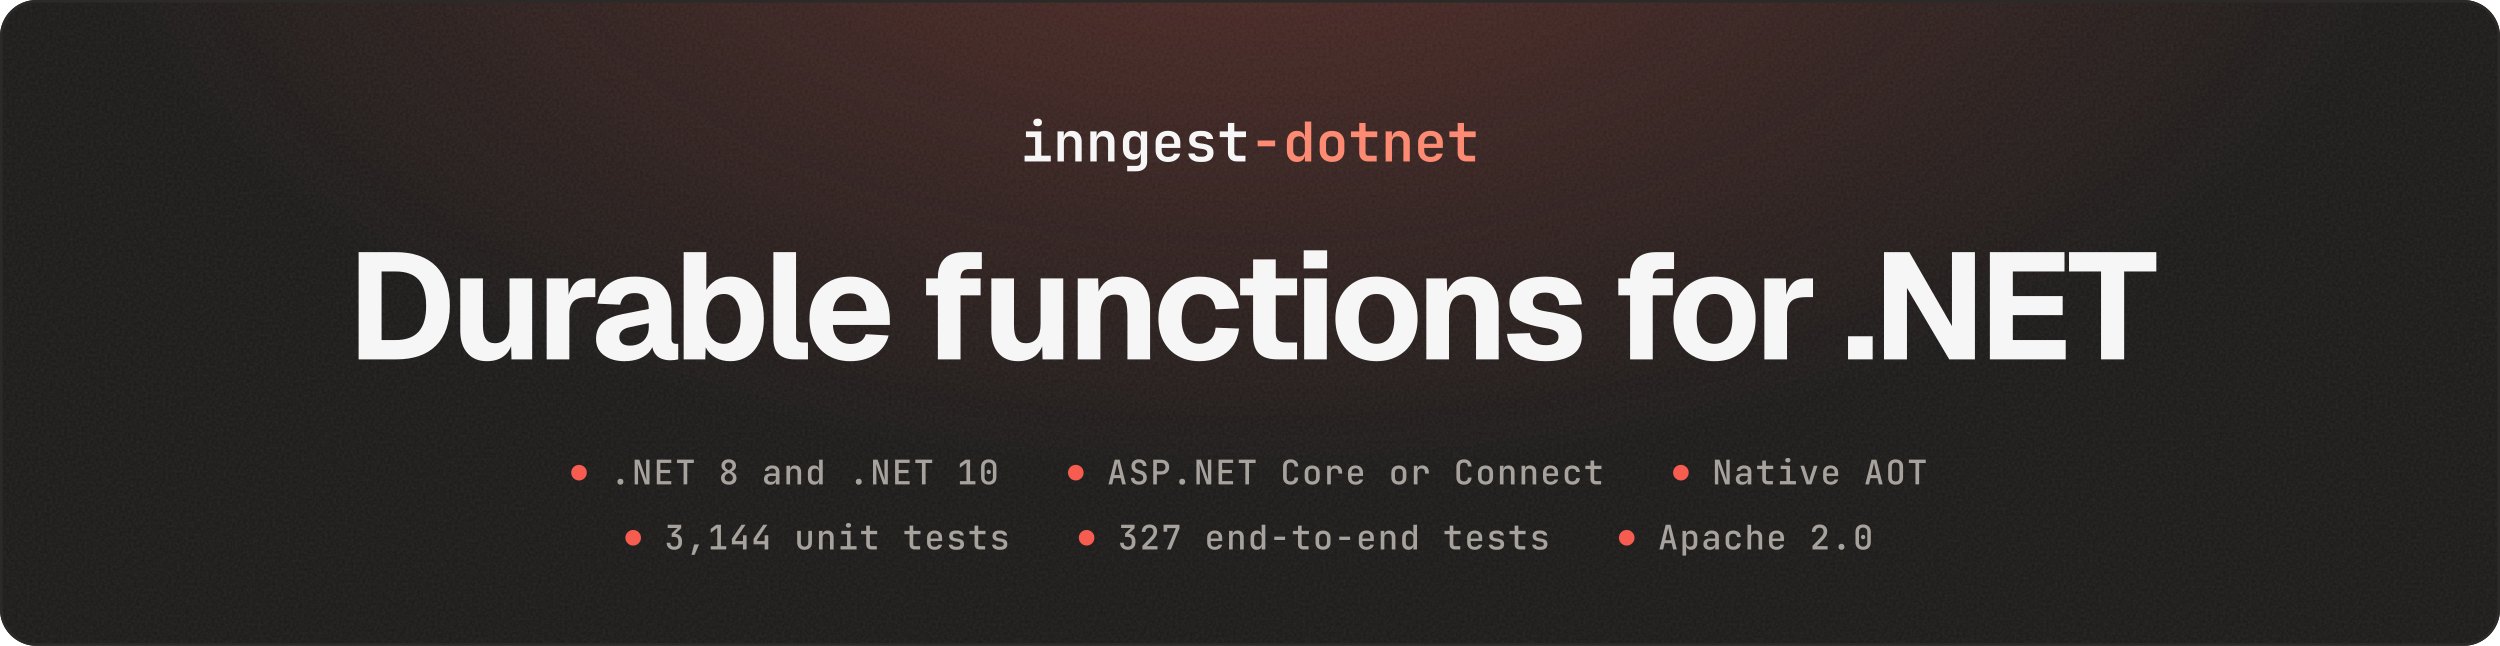
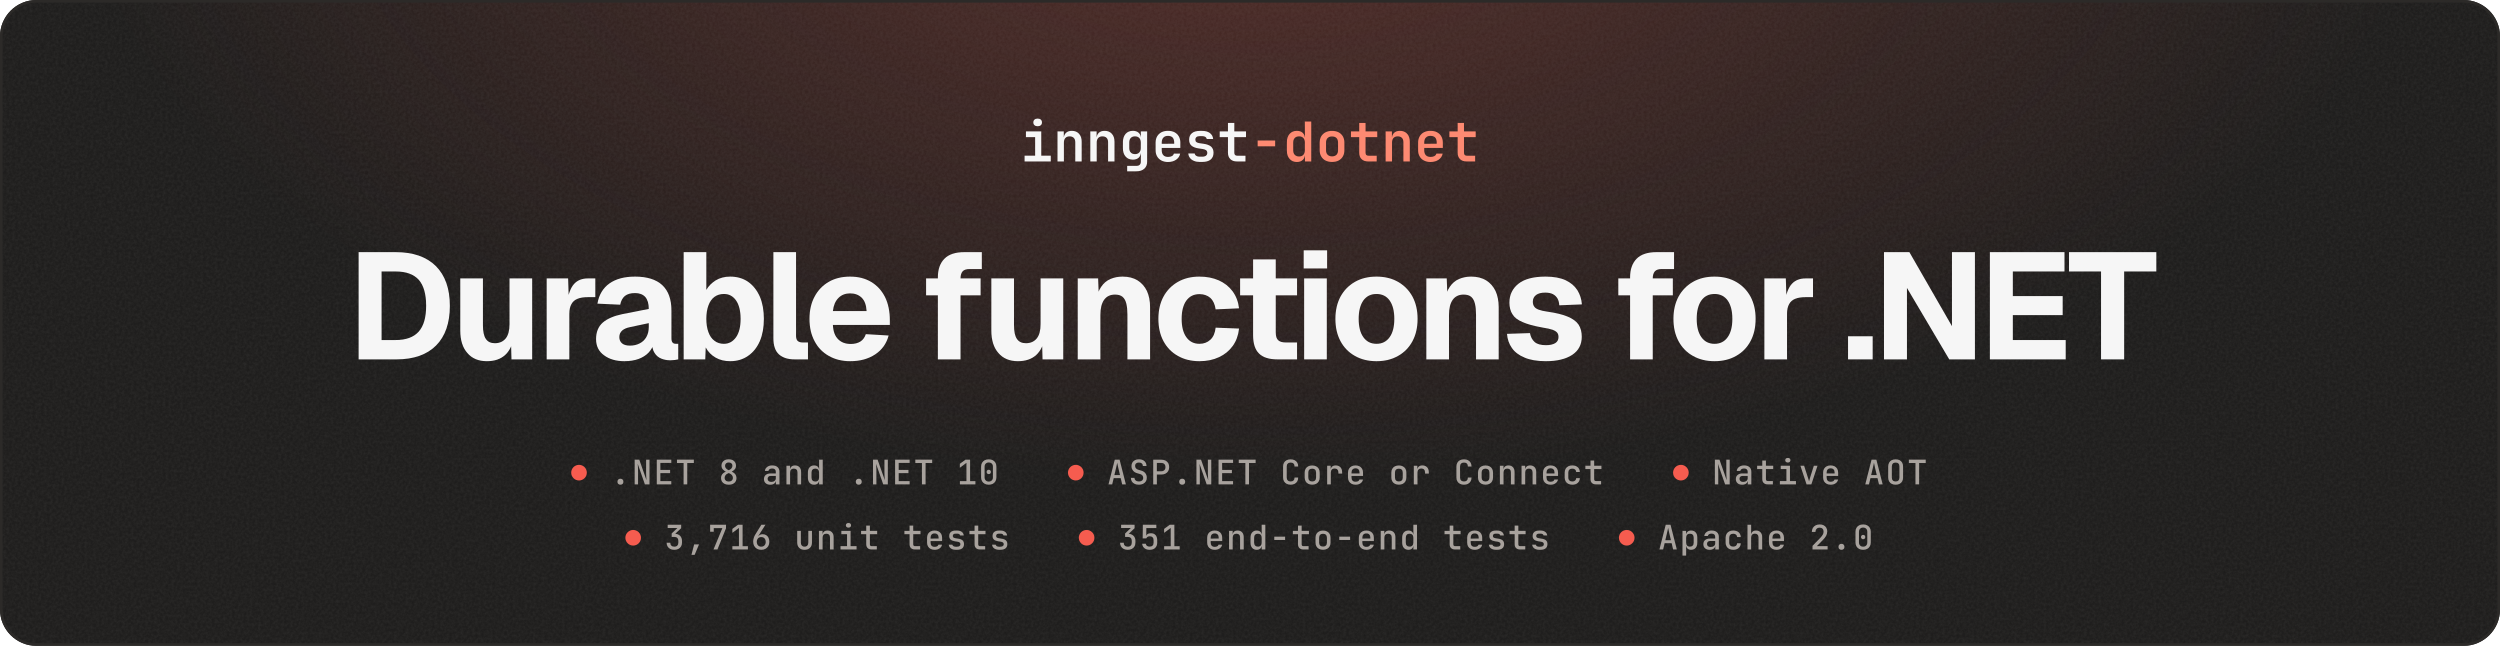
<svg xmlns="http://www.w3.org/2000/svg" width="960" height="248" viewBox="0 0 960 248" role="img">
  <defs>
    <radialGradient id="glow" gradientUnits="userSpaceOnUse" cx="480" cy="-60" r="340" gradientTransform="translate(480 -60) scale(1.85 1) translate(-480 60)">
      <stop offset="0" stop-color="#f65c4f" stop-opacity="0.26" />
      <stop offset="0.72" stop-color="#f65c4f" stop-opacity="0" />
    </radialGradient>
    <filter id="grain" x="0" y="0" width="100%" height="100%">
      <feTurbulence type="fractalNoise" baseFrequency="0.9" numOctaves="3" stitchTiles="stitch" />
      <feColorMatrix values="0 0 0 0 1 0 0 0 0 1 0 0 0 0 1 0 0 0 1 0" />
    </filter>
    <clipPath id="band">
      <rect width="960" height="248" rx="14" />
    </clipPath>
    <path id="wordmark0" d="M78 0L78 106L271 106L271 445L103 445L103 550L383 550L383 106L557 106L557 0ZM317 644Q280 644 259 663Q238 681 238 713Q238 746 259 765Q280 784 317 784Q354 784 375 765Q396 746 396 713Q396 681 375 663Q354 644 317 644Z" />
    <path id="wordmark1" d="M80 0L80 550L195 550L195 445L225 445L195 418Q195 485 235 523Q274 560 342 560Q424 560 473 507Q522 454 522 363L522 0L405 0L405 351Q405 403 378 431Q350 459 302 459Q253 459 225 430Q197 400 197 346L197 0Z" />
    <path id="wordmark2" d="M154 -180L154 -81L320 -81Q362 -81 383 -61Q404 -41 404 -3L404 46L406 148L380 148L405 172Q405 107 366 70Q326 33 259 33Q174 33 125 90Q76 146 76 242L76 351Q76 447 125 504Q174 560 259 560Q326 560 366 523Q405 486 405 421L380 445L405 445L403 550L519 550L519 -5Q519 -86 467 -133Q414 -180 322 -180ZM298 134Q347 134 375 164Q403 194 403 247L403 346Q403 399 375 429Q347 459 298 459Q247 459 220 430Q192 400 192 346L192 247Q192 193 220 164Q247 134 298 134Z" />
    <path id="wordmark3" d="M300 -10Q232 -10 181 17Q130 43 102 92Q74 140 74 204L74 346Q74 410 102 459Q130 507 181 534Q232 560 300 560Q369 560 420 534Q470 507 498 459Q526 410 526 346L526 247L186 247L186 204Q186 145 216 114Q245 83 301 83Q346 83 374 99Q401 115 408 144L523 144Q510 74 449 32Q388 -10 300 -10ZM414 315L414 346Q414 405 386 437Q357 468 300 468Q245 468 216 436Q186 404 186 346L186 323L422 324Z" />
    <path id="wordmark4" d="M280 -9Q219 -9 174 11Q128 30 102 65Q75 99 72 146L189 146Q192 119 217 103Q241 87 280 87L323 87Q371 87 395 106Q419 125 419 157Q419 187 398 205Q376 222 333 228L263 238Q172 252 130 289Q87 325 87 398Q87 475 138 517Q188 559 287 559L325 559Q414 559 467 519Q520 479 526 411L409 411Q406 434 384 449Q362 463 325 463L287 463Q242 463 222 447Q201 430 201 398Q201 369 219 355Q237 340 276 334L348 324Q443 310 488 272Q533 233 533 159Q533 79 481 35Q428 -9 323 -9Z" />
    <path id="wordmark5" d="M360 0Q283 0 240 43Q197 85 197 160L197 445L46 445L46 550L197 550L197 705L313 705L313 550L527 550L527 445L313 445L313 160Q313 105 367 105L517 105L517 0Z" />
    <path id="wordmark6" d="M140 277L140 383L460 383L460 277Z" />
    <path id="wordmark7" d="M257 -10Q174 -10 124 47Q74 103 74 199L74 351Q74 447 124 504Q174 560 257 560Q325 560 365 522Q405 484 405 418L380 445L406 445L403 574L403 730L520 730L520 0L405 0L405 105L380 105L405 132Q405 66 365 28Q325 -10 257 -10ZM298 91Q347 91 375 121Q403 151 403 204L403 346Q403 399 375 429Q347 459 298 459Q247 459 219 430Q190 400 190 346L190 204Q190 150 219 121Q247 91 298 91Z" />
    <path id="wordmark8" d="M300 -9Q231 -9 181 17Q130 43 102 92Q74 140 74 206L74 344Q74 410 102 459Q130 507 181 533Q231 559 300 559Q370 559 420 533Q470 507 498 459Q526 410 526 345L526 206Q526 140 498 92Q470 43 420 17Q370 -9 300 -9ZM300 93Q352 93 381 122Q410 151 410 206L410 344Q410 400 381 429Q352 457 300 457Q249 457 220 429Q190 400 190 344L190 206Q190 151 220 122Q249 93 300 93Z" />
    <path id="display9" d="M74 0L74 710L319 710Q492 710 585 618Q678 525 678 354Q678 184 587 92Q495 0 325 0ZM226 128L319 128Q422 128 472 184Q521 239 521 355Q521 471 472 527Q422 582 319 582L226 582Z" />
    <path id="display10" d="M242 -12Q159 -12 113 42Q66 95 66 191L66 536L216 536L216 226Q216 164 235 136Q254 107 295 107Q341 107 367 139Q392 170 392 233L392 536L542 536L542 0L405 0L401 154L420 150Q408 70 363 29Q318 -12 242 -12Z" />
    <path id="display11" d="M66 0L66 536L208 536L213 380L202 383Q215 464 248 500Q281 536 339 536L388 536L388 412L339 412Q297 412 270 401Q243 390 230 366Q216 342 216 301L216 0Z" />
    <path id="display12" d="M225 -12Q142 -12 90 27Q37 65 37 134Q37 205 82 244Q126 282 213 300L386 334Q386 386 363 413Q339 439 295 439Q252 439 228 420Q204 400 197 362L46 369Q61 457 126 503Q190 548 295 548Q415 548 476 491Q536 434 536 324L536 141Q536 118 544 111Q551 103 566 103L581 103L581 0Q574 -2 559 -4Q543 -6 528 -6Q496 -6 469 5Q441 16 424 43Q407 69 407 118L420 108Q410 72 385 45Q359 18 319 3Q278 -12 225 -12ZM261 91Q298 91 326 106Q354 120 370 148Q386 176 386 214L386 240L264 214Q228 207 210 191Q191 174 191 148Q191 121 209 106Q227 91 261 91Z" />
    <path id="display13" d="M374 -12Q318 -12 277 12Q235 36 212 79L209 0L66 0L66 710L216 710L216 460Q237 497 278 523Q319 548 374 548Q442 548 492 514Q542 479 570 416Q597 353 597 268Q597 183 570 120Q542 57 492 23Q442 -12 374 -12ZM332 103Q382 103 413 147Q443 190 443 268Q443 346 413 390Q383 433 333 433Q296 433 270 414Q243 394 230 357Q216 320 216 268Q216 217 230 180Q243 143 270 123Q296 103 332 103Z" />
    <path id="display14" d="M206 0Q140 0 103 33Q66 66 66 140L66 710L216 710L216 156Q216 132 227 122Q238 112 259 112L295 112L295 0Z" />
    <path id="display15" d="M307 -12Q225 -12 165 23Q104 57 71 120Q37 183 37 268Q37 353 71 416Q104 478 164 513Q224 548 306 548Q386 548 445 513Q504 478 537 413Q569 348 569 258L569 228L192 228Q195 164 227 133Q258 102 310 102Q348 102 374 118Q399 134 410 167L561 158Q540 78 472 33Q404 -12 307 -12ZM192 320L415 320Q412 379 383 408Q353 437 306 437Q259 437 229 407Q198 376 192 320Z" />
    <path id="display16" d="M124 0L124 543Q124 622 167 666Q210 710 300 710L415 710L415 598L333 598Q302 598 288 583Q274 567 274 536L274 0ZM46 424L46 536L407 536L407 424Z" />
    <path id="display17" d="M66 0L66 536L201 536L207 379L188 384Q196 444 221 480Q245 516 282 532Q319 548 363 548Q421 548 462 523Q502 498 524 453Q545 407 545 345L545 0L395 0L395 295Q395 338 388 368Q381 398 363 414Q345 429 313 429Q266 429 241 395Q216 360 216 295L216 0Z" />
    <path id="display18" d="M309 -12Q227 -12 166 23Q105 57 71 120Q37 183 37 268Q37 353 71 416Q105 478 166 513Q227 548 309 548Q380 548 437 523Q493 498 528 451Q563 404 571 338L416 331Q409 381 381 407Q352 432 309 432Q253 432 222 389Q191 346 191 268Q191 190 222 147Q253 103 309 103Q352 103 381 130Q410 156 416 210L571 204Q564 138 530 90Q495 41 439 15Q382 -12 309 -12Z" />
    <path id="display19" d="M288 0Q205 0 166 39Q127 77 127 161L127 662L277 662L277 179Q277 140 294 126Q310 112 343 112L418 112L418 0ZM41 424L41 536L418 536L418 424Z" />
    <path id="display20" d="M66 0L66 536L216 536L216 0ZM63 602L63 722L218 722L218 602Z" />
    <path id="display21" d="M309 -12Q227 -12 166 23Q105 57 71 120Q37 183 37 268Q37 353 71 416Q105 478 166 513Q227 548 309 548Q391 548 452 513Q513 478 547 416Q581 353 581 268Q581 183 547 120Q513 57 452 23Q391 -12 309 -12ZM309 103Q365 103 396 147Q427 190 427 268Q427 346 396 390Q365 433 309 433Q253 433 222 390Q191 346 191 268Q191 190 222 147Q253 103 309 103Z" />
    <path id="display22" d="M295 -12Q208 -12 153 12Q97 35 69 76Q41 116 37 169L189 174Q196 136 220 115Q244 94 295 94Q335 94 357 108Q378 121 378 148Q378 165 370 176Q362 187 339 196Q316 204 271 211Q187 226 140 247Q92 267 73 299Q53 330 53 376Q53 453 113 501Q173 548 292 548Q373 548 425 524Q476 500 503 458Q529 416 533 364L383 358Q382 383 372 402Q361 421 341 432Q321 442 290 442Q250 442 229 426Q208 409 208 382Q208 362 217 350Q225 337 247 329Q268 321 304 316Q389 304 439 283Q489 262 511 230Q532 197 532 150Q532 72 469 30Q405 -12 295 -12Z" />
    <path id="display23" d="M37 0L37 153L200 153L200 0Z" />
    <path id="display24" d="M74 0L74 710L242 710L524 220L524 710L676 710L676 0L506 0L226 473L226 0Z" />
    <path id="display25" d="M74 0L74 710L568 710L568 582L226 582L226 419L556 419L556 293L226 293L226 128L576 128L576 0Z" />
    <path id="display26" d="M223 0L223 582L11 582L11 710L589 710L589 582L376 582L376 0Z" />
    <path id="mono27" d="M300 -10Q260 -10 236 14Q212 37 212 77Q212 118 236 143Q260 167 300 167Q341 167 365 143Q388 118 388 77Q388 37 365 14Q341 -10 300 -10Z" />
    <path id="mono28" d="M81 0L81 730L217 730L430 123Q428 152 425 192Q422 232 421 275Q419 318 419 353L419 730L519 730L519 0L383 0L171 607Q173 581 176 542Q178 503 180 461Q181 419 181 383L181 0Z" />
    <path id="mono29" d="M94 0L94 730L523 730L523 634L200 634L200 427L488 427L488 332L200 332L200 96L523 96L523 0Z" />
    <path id="mono30" d="M246 0L246 631L51 631L51 731L549 731L549 631L354 631L354 0Z" />
    <path id="mono31" d="M300 -10Q230 -10 179 14Q128 38 100 83Q72 127 72 186Q72 252 108 299Q144 346 219 381L324 430Q364 449 386 481Q408 512 408 550Q408 595 379 621Q350 647 300 647Q250 647 221 621Q191 594 191 549Q191 512 213 481Q235 449 273 431L378 383Q457 346 493 299Q528 251 528 186Q528 96 467 43Q405 -10 300 -10ZM300 84Q356 84 389 114Q422 143 422 191Q422 230 400 264Q378 297 339 316L231 367Q157 402 121 447Q85 492 85 555Q85 610 112 652Q138 694 186 718Q234 741 300 741Q366 741 414 718Q462 694 488 652Q514 610 514 555Q514 491 479 447Q443 403 368 366L259 315Q221 297 200 264Q178 231 178 193Q178 144 211 114Q244 84 300 84Z" />
    <path id="mono32" d="M245 -10Q159 -10 110 35Q60 79 60 156Q60 234 113 279Q165 323 257 323L410 323L410 374Q410 419 382 444Q354 469 303 469Q258 469 228 450Q198 430 193 398L87 398Q96 472 156 516Q215 560 306 560Q404 560 461 511Q518 461 518 376L518 0L413 0L413 101L395 101L413 121Q413 61 367 26Q321 -10 245 -10ZM277 73Q335 73 373 103Q410 132 410 178L410 250L259 250Q217 250 193 227Q168 204 168 164Q168 122 197 98Q226 73 277 73Z" />
    <path id="mono33" d="M84 0L84 550L191 550L191 445L217 445L191 420Q191 486 230 523Q269 560 338 560Q420 560 469 508Q518 455 518 366L518 0L410 0L410 354Q410 408 381 437Q352 466 302 466Q251 466 222 436Q192 405 192 347L192 0Z" />
    <path id="mono34" d="M261 -10Q178 -10 128 46Q78 102 78 197L78 352Q78 448 128 504Q178 560 261 560Q329 560 369 523Q409 485 409 420L386 445L411 445L408 573L408 730L516 730L516 0L409 0L409 105L386 105L409 130Q409 65 369 28Q329 -10 261 -10ZM298 84Q349 84 379 116Q408 147 408 203L408 347Q408 403 379 435Q349 466 298 466Q245 466 215 436Q185 405 185 347L185 203Q185 145 215 115Q245 84 298 84Z" />
    <path id="mono35" d="M87 0L87 96L281 96L281 636L86 491L86 608L253 730L389 730L389 96L546 96L546 0Z" />
    <path id="mono36" d="M300 -10Q231 -10 181 17Q130 44 102 93Q74 141 74 206L74 524Q74 590 102 638Q129 686 180 713Q231 740 300 740Q370 740 421 713Q471 686 499 638Q526 590 526 524L526 206Q526 141 498 93Q470 44 420 17Q369 -10 300 -10ZM300 83Q356 83 390 117Q423 151 423 206L423 524Q423 579 390 613Q356 647 300 647Q244 647 211 613Q177 579 177 524L177 206Q177 151 211 117Q244 83 300 83ZM300 303Q272 303 255 321Q237 339 237 368Q237 396 255 414Q272 431 300 431Q328 431 346 414Q363 396 363 368Q363 339 346 321Q328 303 300 303Z" />
    <path id="mono37" d="M43 0L229 730L371 730L557 0L448 0L404 185L197 185L153 0ZM217 274L383 274L333 485Q320 541 312 583Q303 624 300 639Q297 624 289 583Q281 541 267 486Z" />
    <path id="mono38" d="M303 -10Q229 -10 176 15Q123 39 94 85Q65 130 65 193L172 193Q172 143 207 115Q242 86 304 86Q362 86 395 114Q428 142 428 191Q428 232 406 262Q383 292 341 303L249 330Q169 353 126 409Q82 464 82 541Q82 601 109 646Q136 691 186 716Q236 741 304 741Q404 741 465 687Q525 633 526 542L418 542Q418 590 388 618Q357 645 302 645Q249 645 219 620Q189 594 189 548Q189 507 212 477Q234 447 276 435L369 407Q449 385 492 329Q535 273 535 195Q535 134 506 88Q477 41 425 16Q373 -10 303 -10Z" />
    <path id="mono39" d="M84 0L84 730L323 730Q394 730 447 703Q499 676 528 627Q556 577 556 510Q556 444 527 394Q498 344 446 317Q394 290 323 290L192 290L192 0ZM192 387L323 387Q379 387 413 421Q446 454 446 510Q446 567 413 600Q379 633 323 633L192 633Z" />
    <path id="mono40" d="M304 -10Q236 -10 186 16Q135 41 108 90Q80 138 80 203L80 527Q80 593 108 641Q135 689 186 715Q236 740 304 740Q372 740 422 714Q472 688 500 641Q527 593 527 527L419 527Q419 584 389 614Q359 644 304 644Q249 644 219 614Q188 584 188 528L188 203Q188 147 219 117Q249 86 304 86Q359 86 389 117Q419 147 419 203L527 203Q527 138 500 90Q472 42 422 16Q372 -10 304 -10Z" />
    <path id="mono41" d="M300 -9Q232 -9 182 17Q132 43 105 91Q78 139 78 204L78 346Q78 412 105 460Q132 507 182 533Q232 559 300 559Q368 559 418 533Q468 507 495 460Q522 412 522 346L522 204Q522 139 495 91Q468 43 418 17Q368 -9 300 -9ZM300 86Q355 86 385 117Q415 147 415 204L415 346Q415 404 385 434Q355 464 300 464Q246 464 216 434Q185 404 185 346L185 204Q185 147 216 117Q246 86 300 86Z" />
    <path id="mono42" d="M102 0L102 550L206 550L206 445L232 445L199 380Q199 469 238 515Q277 560 354 560Q442 560 494 506Q545 451 545 356L545 319L434 319L434 347Q434 406 405 438Q375 469 322 469Q269 469 240 437Q210 405 210 347L210 0Z" />
    <path id="mono43" d="M300 -10Q233 -10 183 17Q132 43 105 91Q78 139 78 203L78 347Q78 412 105 460Q132 507 183 534Q233 560 300 560Q368 560 418 534Q468 507 495 460Q522 412 522 347L522 249L182 249L182 203Q182 142 213 110Q243 78 301 78Q348 78 377 95Q406 111 413 143L520 143Q508 73 448 32Q388 -10 300 -10ZM418 314L418 348Q418 408 388 441Q358 474 300 474Q243 474 213 441Q182 408 182 347L182 322L426 323Z" />
    <path id="mono44" d="M304 -10Q236 -10 185 16Q133 41 106 90Q78 138 78 203L78 347Q78 413 106 461Q133 509 185 535Q236 560 304 560Q403 560 463 508Q523 456 526 366L418 366Q415 413 385 439Q355 465 304 465Q249 465 217 435Q185 404 185 348L185 203Q185 147 217 116Q249 85 304 85Q355 85 385 111Q415 137 418 184L526 184Q523 94 463 42Q403 -10 304 -10Z" />
    <path id="mono45" d="M360 0Q285 0 243 41Q201 82 201 155L201 452L49 452L49 550L201 550L201 705L309 705L309 550L524 550L524 452L309 452L309 155Q309 98 364 98L514 98L514 0Z" />
    <path id="mono46" d="M81 0L81 98L274 98L274 452L106 452L106 550L379 550L379 98L556 98L556 0ZM316 645Q281 645 260 664Q239 682 239 713Q239 745 260 764Q281 782 316 782Q351 782 372 764Q393 745 393 713Q393 682 372 664Q351 645 316 645Z" />
    <path id="mono47" d="M229 0L47 550L157 550L270 198Q281 167 290 136Q298 104 302 86Q307 104 316 136Q324 167 333 198L444 550L553 550L371 0Z" />
    <path id="mono48" d="M300 -10Q232 -10 183 16Q133 41 107 90Q80 138 80 203L80 527Q80 593 107 641Q133 689 183 715Q232 740 300 740Q368 740 418 715Q467 689 494 641Q520 593 520 528L520 203Q520 138 494 90Q467 41 418 16Q368 -10 300 -10ZM300 86Q355 86 384 117Q412 147 412 203L412 527Q412 584 384 614Q355 644 300 644Q246 644 217 614Q188 584 188 527L188 203Q188 147 217 117Q246 86 300 86Z" />
    <path id="mono49" d="M291 -10Q222 -10 171 16Q120 42 93 90Q65 137 65 200L173 200Q173 145 205 114Q236 83 292 83Q349 83 380 115Q411 147 411 200L411 254Q411 310 380 341Q349 371 292 371L214 371L214 473L384 635L96 635L96 730L494 730L494 628L293 439L293 465Q397 465 458 408Q519 351 519 255L519 200Q519 137 491 90Q463 42 412 16Q360 -10 291 -10Z" />
    <path id="mono50" d="M158 -160L238 151L382 151L252 -160Z" />
-     <path id="mono51" d="M400 0L400 152L73 152L73 314L357 730L477 730L177 288L177 249L400 249L400 420L507 420L507 0Z" />
-     <path id="mono52" d="M299 -10Q200 -10 141 48Q82 105 82 204L82 550L190 550L190 204Q190 147 219 116Q248 84 299 84Q351 84 381 116Q410 147 410 204L410 550L518 550L518 204Q518 105 459 48Q399 -10 299 -10Z" />
-     <path id="mono53" d="M281 -9Q222 -9 178 10Q133 29 108 63Q82 96 78 142L186 142Q190 115 215 99Q240 82 281 82L324 82Q373 82 398 102Q423 122 423 155Q423 187 401 206Q378 224 334 230L263 241Q175 255 134 292Q92 328 92 400Q92 476 142 518Q191 559 288 559L326 559Q412 559 464 520Q515 480 522 414L414 414Q410 438 388 453Q365 468 326 468L288 468Q241 468 220 451Q198 433 198 399Q198 369 217 354Q236 339 276 333L349 321Q442 308 486 270Q529 231 529 158Q529 79 478 35Q426 -9 324 -9Z" />
-     <path id="mono54" d="M85 0L85 107L311 340Q363 394 388 438Q412 481 412 524Q412 580 382 612Q351 644 298 644Q240 644 207 611Q173 577 173 519L65 519Q67 587 96 637Q125 686 177 713Q229 740 299 740Q366 740 416 714Q466 688 493 641Q520 594 520 530Q520 465 487 403Q453 341 377 265L212 98L531 98L531 0Z" />
-     <path id="mono55" d="M170 0L432 631L177 631L177 524L70 524L70 730L539 730L539 626L286 0Z" />
+     <path id="mono51" d="M170 0L432 631L177 631L177 524L70 524L70 730L539 730L539 626L286 0Z" />
+     <path id="mono52" d="M301 -10Q229 -10 175 20Q121 50 91 105Q61 159 61 230Q61 284 78 339Q94 393 125 443L303 730L423 730L211 394L216 391Q236 420 270 436Q303 451 344 451Q403 451 447 423Q491 395 515 345Q539 294 539 225Q539 155 509 102Q479 49 426 20Q373 -10 301 -10ZM300 83Q360 83 396 122Q432 161 432 225Q432 289 396 328Q360 367 300 367Q240 367 204 328Q168 289 168 225Q168 161 204 122Q240 83 300 83Z" />
+     <path id="mono53" d="M299 -10Q200 -10 141 48Q82 105 82 204L82 550L190 550L190 204Q190 147 219 116Q248 84 299 84Q351 84 381 116Q410 147 410 204L410 550L518 550L518 204Q518 105 459 48Q399 -10 299 -10Z" />
+     <path id="mono54" d="M281 -9Q222 -9 178 10Q133 29 108 63Q82 96 78 142L186 142Q190 115 215 99Q240 82 281 82L324 82Q373 82 398 102Q423 122 423 155Q423 187 401 206Q378 224 334 230L263 241Q175 255 134 292Q92 328 92 400Q92 476 142 518Q191 559 288 559L326 559Q412 559 464 520Q515 480 522 414L414 414Q410 438 388 453Q365 468 326 468L288 468Q241 468 220 451Q198 433 198 399Q198 369 217 354Q236 339 276 333L349 321Q442 308 486 270Q529 231 529 158Q529 79 478 35Q426 -9 324 -9Z" />
+     <path id="mono55" d="M298 -10Q203 -10 144 39Q85 87 78 169L185 169Q190 129 219 107Q248 85 299 85Q356 85 386 116Q415 146 415 201L415 272Q415 328 386 359Q357 389 300 389Q264 389 238 373Q212 356 200 327L93 327L98 730L496 730L496 632L201 632L199 405L227 405L198 379Q198 426 235 453Q272 480 334 480Q423 480 473 426Q522 371 522 272L522 201Q522 104 463 47Q404 -10 298 -10Z" />
    <path id="mono56" d="M140 281L140 379L460 379L460 281Z" />
    <path id="mono57" d="M84 -180L84 550L191 550L191 445L214 445L191 420Q191 485 232 523Q272 560 340 560Q423 560 473 505Q522 449 522 353L522 198Q522 134 500 88Q477 41 437 16Q396 -10 340 -10Q273 -10 232 28Q191 65 191 130L214 105L189 105L192 -23L192 -180ZM303 84Q356 84 386 115Q415 145 415 203L415 347Q415 405 386 436Q356 466 303 466Q252 466 222 435Q192 403 192 347L192 203Q192 147 222 116Q252 84 303 84Z" />
    <path id="mono58" d="M84 0L84 730L192 730L192 550L191 445L217 445L191 420Q191 486 230 523Q269 560 338 560Q420 560 469 508Q518 455 518 366L518 0L410 0L410 354Q410 408 381 438Q352 468 302 468Q251 468 222 437Q192 405 192 347L192 0Z" />
+     <path id="mono59" d="M85 0L85 107L311 340Q363 394 388 438Q412 481 412 524Q412 580 382 612Q351 644 298 644Q240 644 207 611Q173 577 173 519L65 519Q67 587 96 637Q125 686 177 713Q229 740 299 740Q366 740 416 714Q466 688 493 641Q520 594 520 530Q520 465 487 403Q453 341 377 265L212 98L531 98L531 0Z" />
  </defs>
  <g clip-path="url(#band)">
    <rect width="960" height="248" fill="#1b1a19" />
    <rect width="960" height="248" fill="url(#glow)" />
    <rect width="960" height="248" filter="url(#grain)" opacity="0.07" />
  </g>
  <rect x="0.5" y="0.5" width="959" height="247" rx="13.5" fill="none" stroke="#2c2a28" />
  <g fill="#f6f6f6" transform="translate(391.8 62) scale(0.021 -0.021)">
    <use href="#wordmark0" x="0" />
    <use href="#wordmark1" x="600" />
    <use href="#wordmark1" x="1200" />
    <use href="#wordmark2" x="1800" />
    <use href="#wordmark3" x="2400" />
    <use href="#wordmark4" x="3000" />
    <use href="#wordmark5" x="3600" />
  </g>
  <g fill="#fd8a72" transform="translate(480 62) scale(0.021 -0.021)">
    <use href="#wordmark6" x="0" />
    <use href="#wordmark7" x="600" />
    <use href="#wordmark8" x="1200" />
    <use href="#wordmark5" x="1800" />
    <use href="#wordmark1" x="2400" />
    <use href="#wordmark3" x="3000" />
    <use href="#wordmark5" x="3600" />
  </g>
  <g fill="#f6f6f6" transform="translate(133.42 138) scale(0.058 -0.058)">
    <use href="#display9" x="0" />
    <use href="#display10" x="681" />
    <use href="#display11" x="1253" />
    <use href="#display12" x="1609" />
    <use href="#display13" x="2160" />
    <use href="#display14" x="2754" />
    <use href="#display15" x="3022" />
    <use href="#display16" x="3785" />
    <use href="#display10" x="4197" />
    <use href="#display17" x="4769" />
    <use href="#display18" x="5332" />
    <use href="#display19" x="5869" />
    <use href="#display20" x="6268" />
    <use href="#display21" x="6504" />
    <use href="#display17" x="7077" />
    <use href="#display22" x="7640" />
    <use href="#display16" x="8368" />
    <use href="#display21" x="8742" />
    <use href="#display11" x="9315" />
    <use href="#display23" x="9898" />
    <use href="#display24" x="10099" />
    <use href="#display25" x="10800" />
    <use href="#display26" x="11387" />
  </g>
  <circle cx="222.34" cy="181.5" r="3" fill="#f65c4f" />
  <g fill="#a8a29d" transform="translate(234.34 186) scale(0.013 -0.013)">
    <use href="#mono27" x="0" />
    <use href="#mono28" x="640" />
    <use href="#mono29" x="1280" />
    <use href="#mono30" x="1920" />
    <use href="#mono31" x="3200" />
    <use href="#mono32" x="4480" />
    <use href="#mono33" x="5120" />
    <use href="#mono34" x="5760" />
    <use href="#mono27" x="7040" />
    <use href="#mono28" x="7680" />
    <use href="#mono29" x="8320" />
    <use href="#mono30" x="8960" />
    <use href="#mono35" x="10240" />
    <use href="#mono36" x="10880" />
  </g>
  <circle cx="413.1" cy="181.5" r="3" fill="#f65c4f" />
  <g fill="#a8a29d" transform="translate(425.1 186) scale(0.013 -0.013)">
    <use href="#mono37" x="0" />
    <use href="#mono38" x="640" />
    <use href="#mono39" x="1280" />
    <use href="#mono27" x="1920" />
    <use href="#mono28" x="2560" />
    <use href="#mono29" x="3200" />
    <use href="#mono30" x="3840" />
    <use href="#mono40" x="5120" />
    <use href="#mono41" x="5760" />
    <use href="#mono42" x="6400" />
    <use href="#mono43" x="7040" />
    <use href="#mono41" x="8320" />
    <use href="#mono42" x="8960" />
    <use href="#mono40" x="10240" />
    <use href="#mono41" x="10880" />
    <use href="#mono33" x="11520" />
    <use href="#mono33" x="12160" />
    <use href="#mono43" x="12800" />
    <use href="#mono44" x="13440" />
    <use href="#mono45" x="14080" />
  </g>
  <circle cx="645.46" cy="181.5" r="3" fill="#f65c4f" />
  <g fill="#a8a29d" transform="translate(657.46 186) scale(0.013 -0.013)">
    <use href="#mono28" x="0" />
    <use href="#mono32" x="640" />
    <use href="#mono45" x="1280" />
    <use href="#mono46" x="1920" />
    <use href="#mono47" x="2560" />
    <use href="#mono43" x="3200" />
    <use href="#mono37" x="4480" />
    <use href="#mono48" x="5120" />
    <use href="#mono30" x="5760" />
  </g>
  <circle cx="243.14" cy="206.5" r="3" fill="#f65c4f" />
  <g fill="#a8a29d" transform="translate(255.14 211) scale(0.013 -0.013)">
    <use href="#mono49" x="0" />
    <use href="#mono50" x="640" />
-     <use href="#mono35" x="1280" />
-     <use href="#mono51" x="1920" />
-     <use href="#mono51" x="2560" />
-     <use href="#mono52" x="3840" />
+     <use href="#mono51" x="1280" />
+     <use href="#mono35" x="1920" />
+     <use href="#mono52" x="2560" />
+     <use href="#mono53" x="3840" />
    <use href="#mono33" x="4480" />
    <use href="#mono46" x="5120" />
    <use href="#mono45" x="5760" />
    <use href="#mono45" x="7040" />
    <use href="#mono43" x="7680" />
-     <use href="#mono53" x="8320" />
+     <use href="#mono54" x="8320" />
    <use href="#mono45" x="8960" />
-     <use href="#mono53" x="9600" />
+     <use href="#mono54" x="9600" />
  </g>
  <circle cx="417.26" cy="206.5" r="3" fill="#f65c4f" />
  <g fill="#a8a29d" transform="translate(429.26 211) scale(0.013 -0.013)">
    <use href="#mono49" x="0" />
-     <use href="#mono54" x="640" />
-     <use href="#mono55" x="1280" />
+     <use href="#mono55" x="640" />
+     <use href="#mono35" x="1280" />
    <use href="#mono43" x="2560" />
    <use href="#mono33" x="3200" />
    <use href="#mono34" x="3840" />
    <use href="#mono56" x="4480" />
    <use href="#mono45" x="5120" />
    <use href="#mono41" x="5760" />
    <use href="#mono56" x="6400" />
    <use href="#mono43" x="7040" />
    <use href="#mono33" x="7680" />
    <use href="#mono34" x="8320" />
    <use href="#mono45" x="9600" />
    <use href="#mono43" x="10240" />
-     <use href="#mono53" x="10880" />
+     <use href="#mono54" x="10880" />
    <use href="#mono45" x="11520" />
-     <use href="#mono53" x="12160" />
+     <use href="#mono54" x="12160" />
  </g>
  <circle cx="624.66" cy="206.5" r="3" fill="#f65c4f" />
  <g fill="#a8a29d" transform="translate(636.66 211) scale(0.013 -0.013)">
    <use href="#mono37" x="0" />
    <use href="#mono57" x="640" />
    <use href="#mono32" x="1280" />
    <use href="#mono44" x="1920" />
    <use href="#mono58" x="2560" />
    <use href="#mono43" x="3200" />
-     <use href="#mono54" x="4480" />
+     <use href="#mono59" x="4480" />
    <use href="#mono27" x="5120" />
    <use href="#mono36" x="5760" />
  </g>
</svg>
